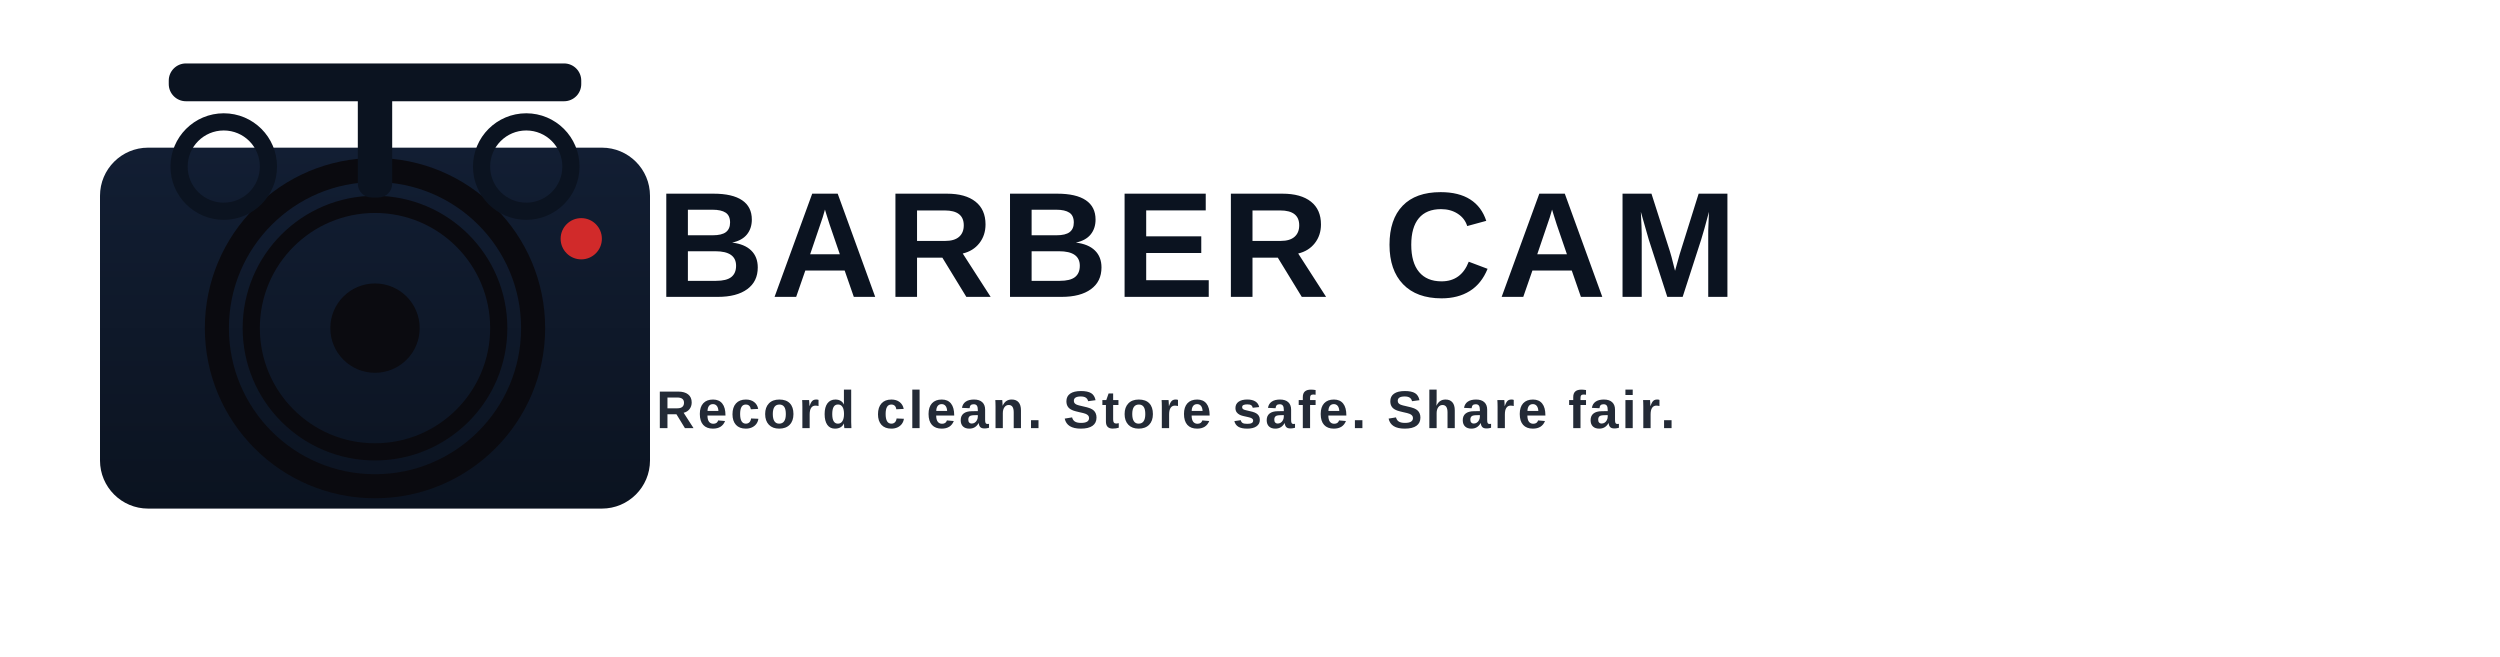
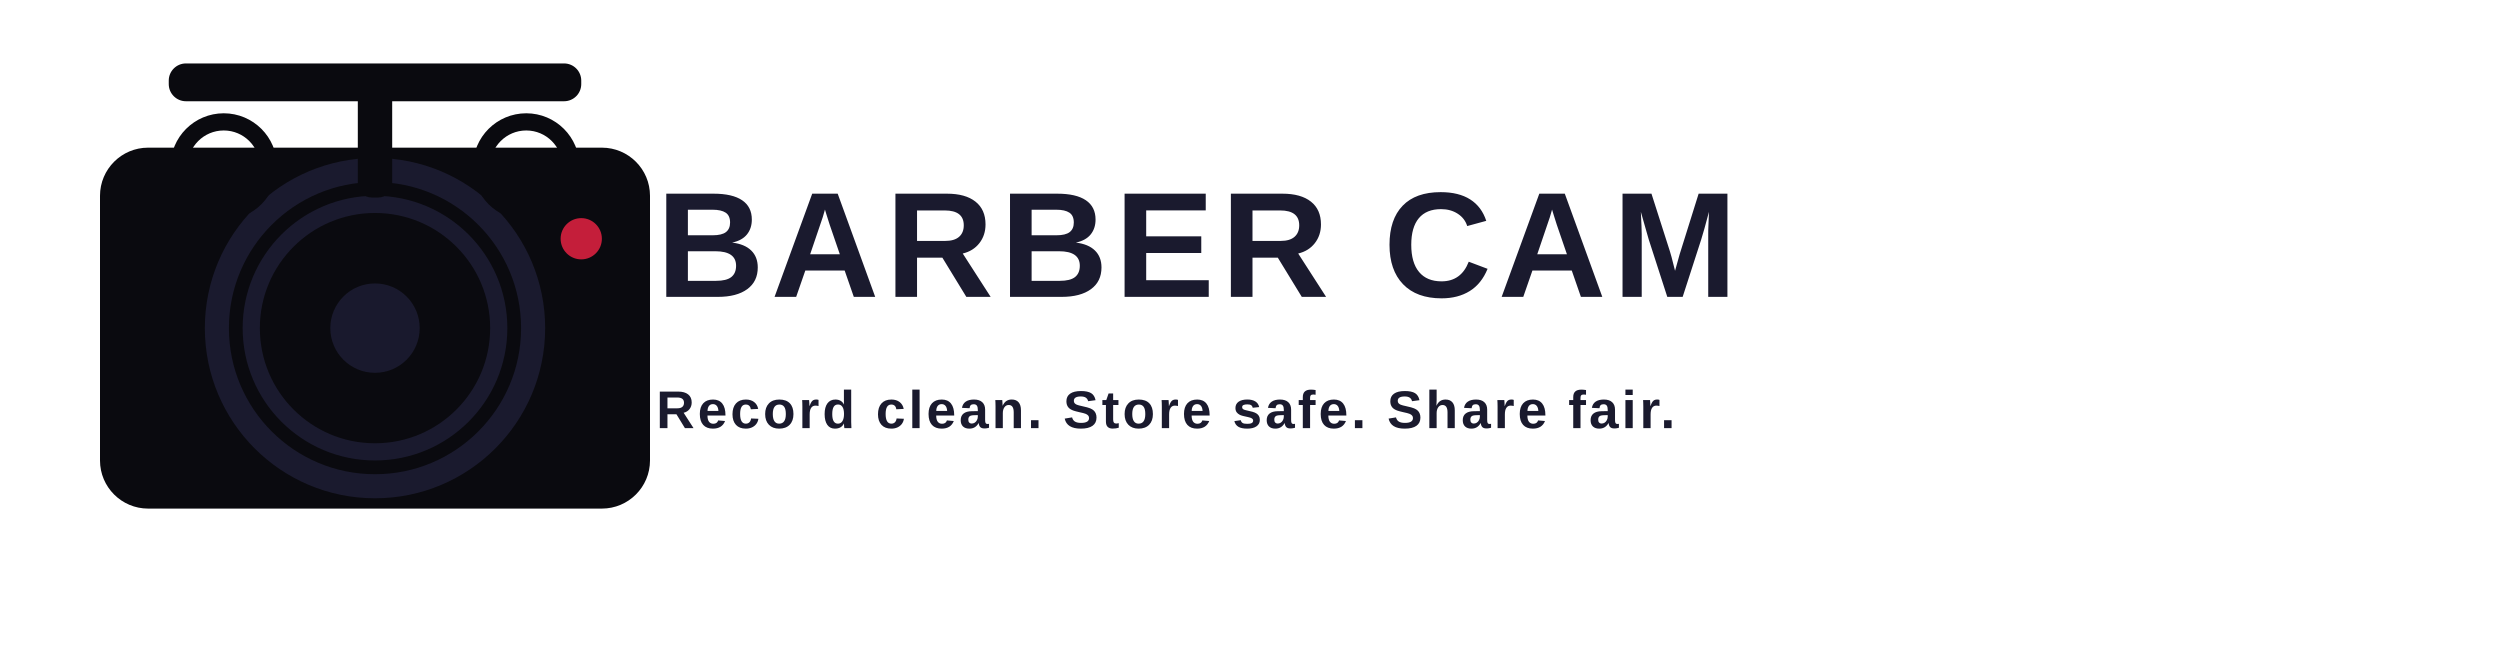
<svg xmlns="http://www.w3.org/2000/svg" width="1600" height="420" viewBox="0 0 1600 420" role="img">
  <defs>
    <linearGradient id="h_gBody" x1="0" y1="0" x2="0" y2="1">
      <stop offset="0%" stop-color="#121E33" />
      <stop offset="100%" stop-color="#0B1320" />
    </linearGradient>
  </defs>
  <g id="h_camera">
-     <rect x="64.00" y="94.50" width="352.00" height="231.00" rx="30.80" fill="url(#h_gBody)" />
-     <circle cx="240.00" cy="210.00" r="101.20" fill="none" stroke="#0a0a0f" stroke-width="15.40" />
-     <circle cx="240.00" cy="210.00" r="79.20" fill="none" stroke="#0a0a0f" stroke-width="11.00" />
-     <circle cx="240.00" cy="210.00" r="28.60" fill="#0a0a0f" opacity="0.96" />
-     <circle cx="372.00" cy="152.80" r="13.20" fill="#D12A2A" opacity="1.0" />
+     <rect x="64.00" y="94.50" width="352.00" height="231.00" rx="30.80" fill="#0a0a0f" />
+     <circle cx="240.00" cy="210.00" r="101.20" fill="none" stroke="#1a1a2e" stroke-width="15.40" />
+     <circle cx="240.00" cy="210.00" r="79.20" fill="none" stroke="#1a1a2e" stroke-width="11.00" />
+     <circle cx="240.00" cy="210.00" r="28.60" fill="#1a1a2e" opacity="0.96" />
+     <circle cx="372.00" cy="152.80" r="13.20" fill="#C41E3A" opacity="1.0" />
    <g transform="translate(240.00,60.40)">
-       <rect x="-132.00" y="-19.80" width="264.00" height="24.20" rx="11.00" fill="#0B1320" />
-       <rect x="-11.00" y="-11.00" width="22.00" height="77.00" rx="8.80" fill="#0B1320" />
-       <circle cx="-96.80" cy="46.20" r="28.60" fill="none" stroke="#0B1320" stroke-width="11.00" />
-       <circle cx="96.80" cy="46.20" r="28.60" fill="none" stroke="#0B1320" stroke-width="11.00" />
+       <rect x="-132.00" y="-19.80" width="264.00" height="24.20" rx="11.00" fill="#0a0a0f" />
+       <rect x="-11.00" y="-11.00" width="22.00" height="77.00" rx="8.80" fill="#0a0a0f" />
+       <circle cx="-96.80" cy="46.20" r="28.60" fill="none" stroke="#0a0a0f" stroke-width="11.00" />
+       <circle cx="96.80" cy="46.20" r="28.60" fill="none" stroke="#0a0a0f" stroke-width="11.00" />
    </g>
  </g>
-   <text x="420" y="190.0" font-family="Montserrat, Arial, sans-serif" font-weight="800" font-size="96.00" letter-spacing="4" fill="#0B1320">BARBER CAM</text>
-   <text x="420" y="274.0" font-family="Montserrat, Arial, sans-serif" font-weight="600" font-size="34.00" letter-spacing="2" fill="#0B1320" opacity="0.9">Record clean. Store safe. Share fair.</text>
+   <text x="420" y="190.0" font-family="Montserrat, Arial, sans-serif" font-weight="800" font-size="96.00" letter-spacing="4" fill="#1a1a2e">BARBER CAM</text>
+   <text x="420" y="274.0" font-family="Montserrat, Arial, sans-serif" font-weight="600" font-size="34.00" letter-spacing="2" fill="#1a1a2e" opacity="1">Record clean. Store safe. Share fair.</text>
</svg>
